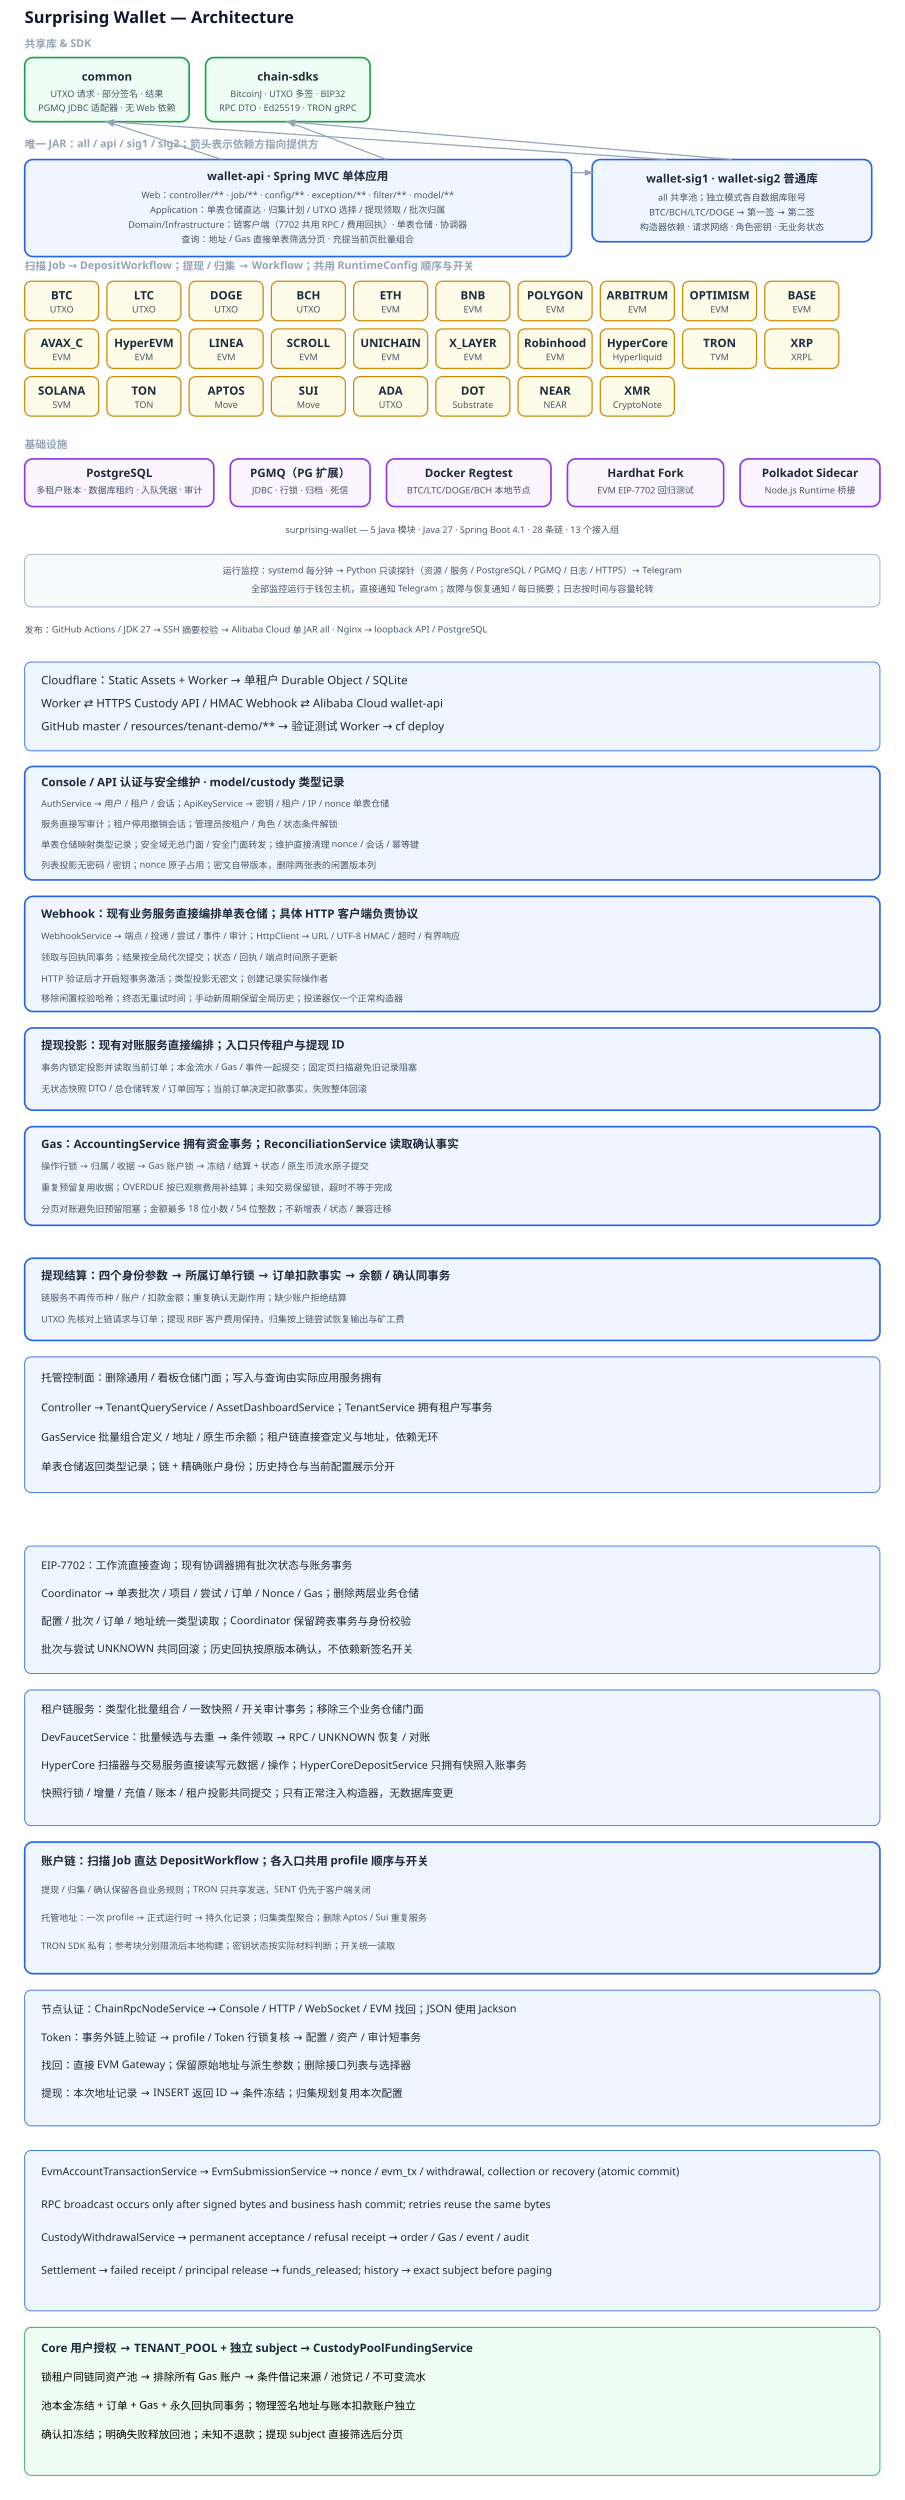
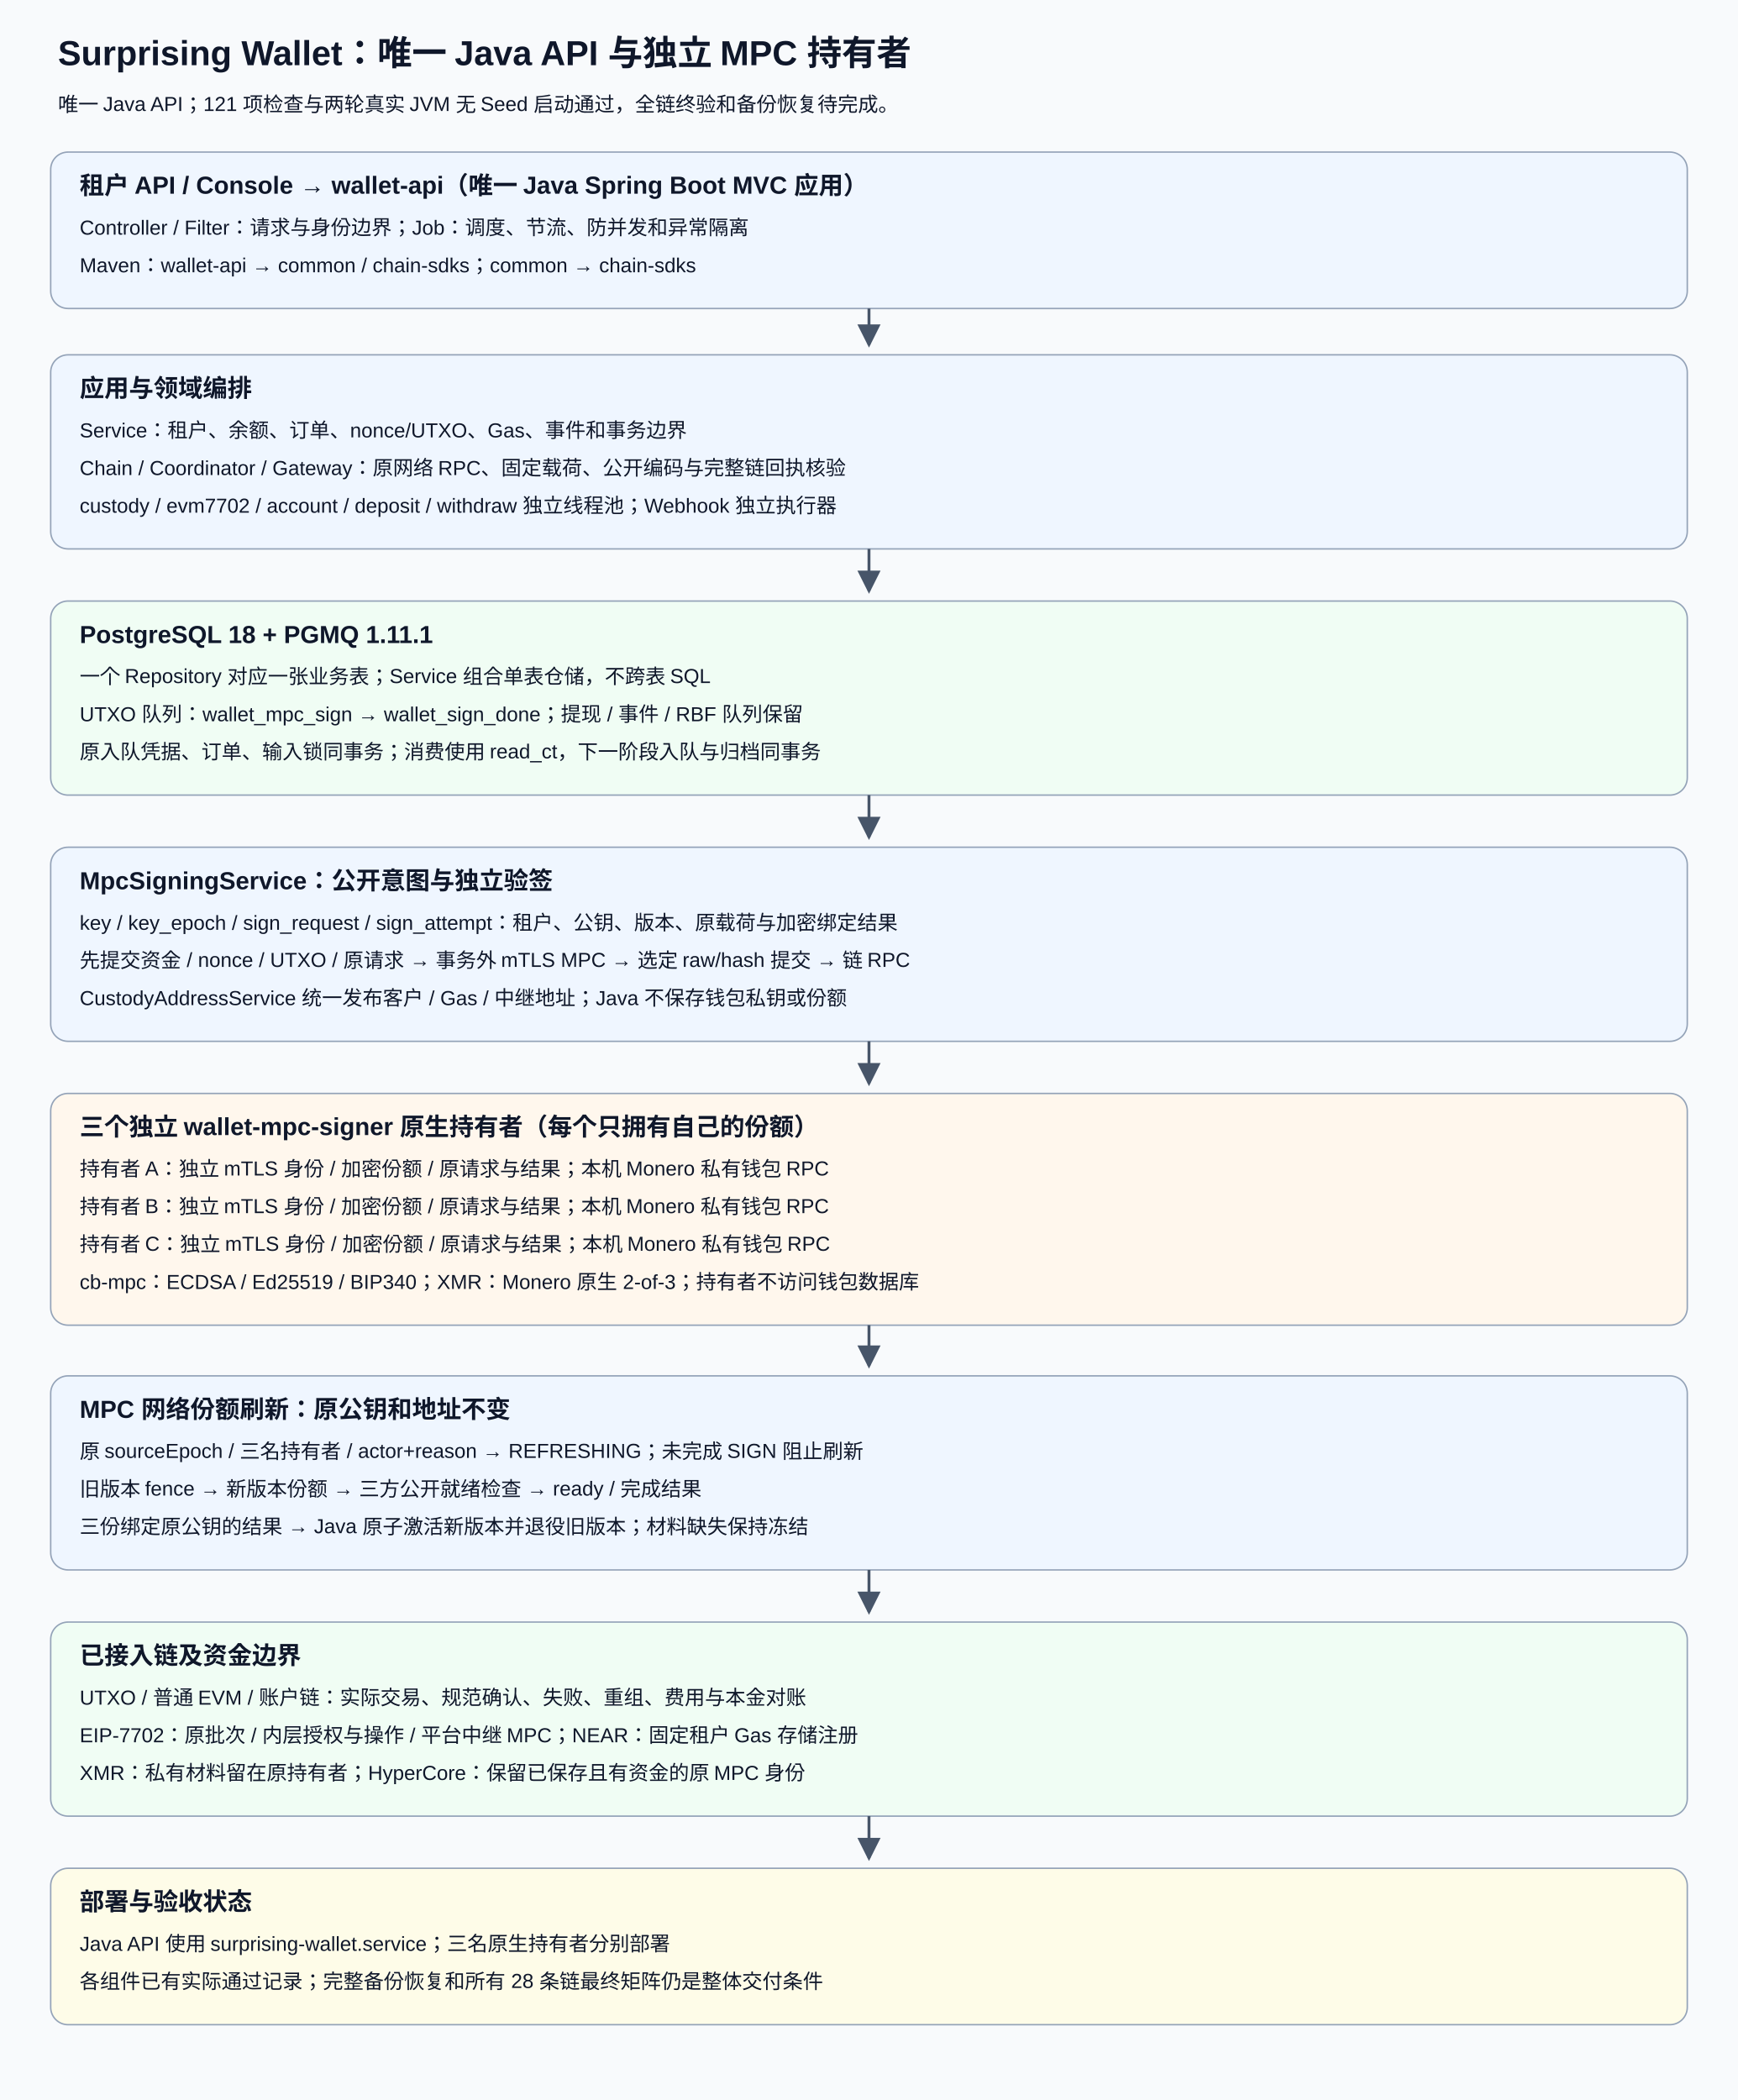
- <svg xmlns="http://www.w3.org/2000/svg" width="1100" height="3040" viewBox="0 0 1100 3040">
-   <style>
-     .svc   { fill: #eff6ff; stroke: #2563eb; stroke-width: 2; rx: 10; }
-     .lib   { fill: #f0fdf4; stroke: #16a34a; stroke-width: 2; rx: 10; }
-     .chain { fill: #fefce8; stroke: #ca8a04; stroke-width: 1.5; rx: 8; }
-     .infra { fill: #faf5ff; stroke: #9333ea; stroke-width: 2; rx: 10; }
-     .label { font: 14px sans-serif; font-weight: 700; fill: #1e293b; }
-     .desc  { font: 11px sans-serif; fill: #475569; }
-     .title { font: 20px sans-serif; font-weight: 700; fill: #0f172a; }
-     .sep   { font: 13px sans-serif; font-weight: 600; fill: #94a3b8; }
-     .arrow { stroke: #94a3b8; stroke-width: 1.5; marker-end: url(#arr); }
-   </style>
+ <svg xmlns="http://www.w3.org/2000/svg" width="1200" height="1450" viewBox="0 0 1200 1450">
  <defs>
-     <marker id="arr" markerWidth="8" markerHeight="8" refX="6" refY="2.5" orient="auto" markerUnits="strokeWidth">
-       <path d="M0,0 L0,5 L8,2.5 z" fill="#94a3b8" />
+     <marker id="arrow" markerWidth="8" markerHeight="8" refX="7" refY="4" orient="auto">
+       <path d="M0,0 L8,4 L0,8" fill="#475569" />
    </marker>
  </defs>
-   <text x="30" y="28" class="title">Surprising Wallet —  Architecture</text>
-   <text x="30" y="58" class="sep"> 共享库 &amp; SDK</text>
-   <rect x="30" y="70" width="200" height="78" class="lib" />
-   <text x="130" y="98" text-anchor="middle" class="label">common</text>
-   <text x="130" y="118" text-anchor="middle" class="desc">UTXO 请求 · 部分签名 · 结果</text>
-   <text x="130" y="135" text-anchor="middle" class="desc">PGMQ JDBC 适配器 · 无 Web 依赖</text>
-   <rect x="250" y="70" width="200" height="78" class="lib" />
-   <text x="350" y="98" text-anchor="middle" class="label">chain-sdks</text>
-   <text x="350" y="118" text-anchor="middle" class="desc">BitcoinJ · UTXO 多签 · BIP32</text>
-   <text x="350" y="135" text-anchor="middle" class="desc">RPC DTO · Ed25519 · TRON gRPC</text>
-   <text x="30" y="180" class="sep"> 唯一 JAR：all / api / sig1 / sig2；箭头表示依赖方指向提供方</text>
-   <rect x="30" y="194" width="665" height="118" class="svc" />
-   <text x="362" y="219" text-anchor="middle" class="label">wallet-api · Spring MVC 单体应用</text>
-   <text x="362" y="241" text-anchor="middle" class="desc">Web：controller/** · job/** · config/** · exception/** · filter/** · model/**</text>
-   <text x="362" y="259" text-anchor="middle" class="desc">Application：单表仓储直达 · 归集计划 / UTXO 选择 / 提现领取 / 批次归属</text>
-   <text x="362" y="277" text-anchor="middle" class="desc">Domain/Infrastructure：链客户端（7702 共用 RPC / 费用回执）· 单表仓储 · 协调器</text>
-   <text x="362" y="295" text-anchor="middle" class="desc">查询：地址 / Gas 直接单表筛选分页 · 充提当前页批量组合</text>
-   <rect x="720" y="194" width="340" height="100" class="svc" />
-   <text x="890" y="222" text-anchor="middle" class="label">wallet-sig1 · wallet-sig2 普通库</text>
-   <text x="890" y="244" text-anchor="middle" class="desc">all 共享池；独立模式各自数据库账号</text>
-   <text x="890" y="262" text-anchor="middle" class="desc">BTC/BCH/LTC/DOGE → 第一签 → 第二签</text>
-   <text x="890" y="280" text-anchor="middle" class="desc">构造器依赖 · 请求网络 · 角色密钥 · 无业务状态</text>
-   <line x1="695" y1="210" x2="720" y2="210" class="arrow" />
-   <line x1="270" y1="194" x2="130" y2="148" class="arrow" />
-   <line x1="470" y1="194" x2="350" y2="148" class="arrow" />
-   <line x1="810" y1="194" x2="130" y2="148" class="arrow" />
-   <line x1="890" y1="194" x2="350" y2="148" class="arrow" />
-   <text x="30" y="328" class="sep"> 扫描 Job → DepositWorkflow；提现 / 归集 → Workflow；共用 RuntimeConfig 顺序与开关</text>
-   <rect x="30" y="342" width="90" height="48" class="chain" />
-   <text x="75" y="364" text-anchor="middle" class="label">BTC</text>
-   <text x="75" y="380" text-anchor="middle" class="desc">UTXO</text>
-   <rect x="130" y="342" width="90" height="48" class="chain" />
-   <text x="175" y="364" text-anchor="middle" class="label">LTC</text>
-   <text x="175" y="380" text-anchor="middle" class="desc">UTXO</text>
-   <rect x="230" y="342" width="90" height="48" class="chain" />
-   <text x="275" y="364" text-anchor="middle" class="label">DOGE</text>
-   <text x="275" y="380" text-anchor="middle" class="desc">UTXO</text>
-   <rect x="330" y="342" width="90" height="48" class="chain" />
-   <text x="375" y="364" text-anchor="middle" class="label">BCH</text>
-   <text x="375" y="380" text-anchor="middle" class="desc">UTXO</text>
-   <rect x="430" y="342" width="90" height="48" class="chain" />
-   <text x="475" y="364" text-anchor="middle" class="label">ETH</text>
-   <text x="475" y="380" text-anchor="middle" class="desc">EVM</text>
-   <rect x="530" y="342" width="90" height="48" class="chain" />
-   <text x="575" y="364" text-anchor="middle" class="label">BNB</text>
-   <text x="575" y="380" text-anchor="middle" class="desc">EVM</text>
-   <rect x="630" y="342" width="90" height="48" class="chain" />
-   <text x="675" y="364" text-anchor="middle" class="label">POLYGON</text>
-   <text x="675" y="380" text-anchor="middle" class="desc">EVM</text>
-   <rect x="730" y="342" width="90" height="48" class="chain" />
-   <text x="775" y="364" text-anchor="middle" class="label">ARBITRUM</text>
-   <text x="775" y="380" text-anchor="middle" class="desc">EVM</text>
-   <rect x="830" y="342" width="90" height="48" class="chain" />
-   <text x="875" y="364" text-anchor="middle" class="label">OPTIMISM</text>
-   <text x="875" y="380" text-anchor="middle" class="desc">EVM</text>
-   <rect x="930" y="342" width="90" height="48" class="chain" />
-   <text x="975" y="364" text-anchor="middle" class="label">BASE</text>
-   <text x="975" y="380" text-anchor="middle" class="desc">EVM</text>
-   <rect x="30" y="400" width="90" height="48" class="chain" />
-   <text x="75" y="422" text-anchor="middle" class="label">AVAX_C</text>
-   <text x="75" y="438" text-anchor="middle" class="desc">EVM</text>
-   <rect x="130" y="400" width="90" height="48" class="chain" />
-   <text x="175" y="422" text-anchor="middle" class="label">HyperEVM</text>
-   <text x="175" y="438" text-anchor="middle" class="desc">EVM</text>
-   <rect x="230" y="400" width="90" height="48" class="chain" />
-   <text x="275" y="422" text-anchor="middle" class="label">LINEA</text>
-   <text x="275" y="438" text-anchor="middle" class="desc">EVM</text>
-   <rect x="330" y="400" width="90" height="48" class="chain" />
-   <text x="375" y="422" text-anchor="middle" class="label">SCROLL</text>
-   <text x="375" y="438" text-anchor="middle" class="desc">EVM</text>
-   <rect x="430" y="400" width="90" height="48" class="chain" />
-   <text x="475" y="422" text-anchor="middle" class="label">UNICHAIN</text>
-   <text x="475" y="438" text-anchor="middle" class="desc">EVM</text>
-   <rect x="530" y="400" width="90" height="48" class="chain" />
-   <text x="575" y="422" text-anchor="middle" class="label">X_LAYER</text>
-   <text x="575" y="438" text-anchor="middle" class="desc">EVM</text>
-   <rect x="630" y="400" width="90" height="48" class="chain" />
-   <text x="675" y="422" text-anchor="middle" class="label">Robinhood</text>
-   <text x="675" y="438" text-anchor="middle" class="desc">EVM</text>
-   <rect x="730" y="400" width="90" height="48" class="chain" />
-   <text x="775" y="422" text-anchor="middle" class="label">HyperCore</text>
-   <text x="775" y="438" text-anchor="middle" class="desc">Hyperliquid</text>
-   <rect x="830" y="400" width="90" height="48" class="chain" />
-   <text x="875" y="422" text-anchor="middle" class="label">TRON</text>
-   <text x="875" y="438" text-anchor="middle" class="desc">TVM</text>
-   <rect x="930" y="400" width="90" height="48" class="chain" />
-   <text x="975" y="422" text-anchor="middle" class="label">XRP</text>
-   <text x="975" y="438" text-anchor="middle" class="desc">XRPL</text>
-   <rect x="30" y="458" width="90" height="48" class="chain" />
-   <text x="75" y="480" text-anchor="middle" class="label">SOLANA</text>
-   <text x="75" y="496" text-anchor="middle" class="desc">SVM</text>
-   <rect x="130" y="458" width="90" height="48" class="chain" />
-   <text x="175" y="480" text-anchor="middle" class="label">TON</text>
-   <text x="175" y="496" text-anchor="middle" class="desc">TON</text>
-   <rect x="230" y="458" width="90" height="48" class="chain" />
-   <text x="275" y="480" text-anchor="middle" class="label">APTOS</text>
-   <text x="275" y="496" text-anchor="middle" class="desc">Move</text>
-   <rect x="330" y="458" width="90" height="48" class="chain" />
-   <text x="375" y="480" text-anchor="middle" class="label">SUI</text>
-   <text x="375" y="496" text-anchor="middle" class="desc">Move</text>
-   <rect x="430" y="458" width="90" height="48" class="chain" />
-   <text x="475" y="480" text-anchor="middle" class="label">ADA</text>
-   <text x="475" y="496" text-anchor="middle" class="desc">UTXO</text>
-   <rect x="530" y="458" width="90" height="48" class="chain" />
-   <text x="575" y="480" text-anchor="middle" class="label">DOT</text>
-   <text x="575" y="496" text-anchor="middle" class="desc">Substrate</text>
-   <rect x="630" y="458" width="90" height="48" class="chain" />
-   <text x="675" y="480" text-anchor="middle" class="label">NEAR</text>
-   <text x="675" y="496" text-anchor="middle" class="desc">NEAR</text>
-   <rect x="730" y="458" width="90" height="48" class="chain" />
-   <text x="775" y="480" text-anchor="middle" class="label">XMR</text>
-   <text x="775" y="496" text-anchor="middle" class="desc">CryptoNote</text>
-   <text x="30" y="545" class="sep"> 基础设施</text>
-   <rect x="30" y="558" width="230" height="58" class="infra" />
-   <text x="145" y="580" text-anchor="middle" class="label">PostgreSQL</text>
-   <text x="145" y="600" text-anchor="middle" class="desc">多租户账本 · 数据库租约 · 入队凭据 · 审计</text>
-   <rect x="280" y="558" width="170" height="58" class="infra" />
-   <text x="365" y="580" text-anchor="middle" class="label">PGMQ（PG 扩展）</text>
-   <text x="365" y="600" text-anchor="middle" class="desc">JDBC · 行锁 · 归档 · 死信</text>
-   <rect x="470" y="558" width="200" height="58" class="infra" />
-   <text x="570" y="580" text-anchor="middle" class="label">Docker Regtest</text>
-   <text x="570" y="600" text-anchor="middle" class="desc">BTC/LTC/DOGE/BCH 本地节点</text>
-   <rect x="690" y="558" width="190" height="58" class="infra" />
-   <text x="785" y="580" text-anchor="middle" class="label">Hardhat Fork</text>
-   <text x="785" y="600" text-anchor="middle" class="desc">EVM EIP-7702 回归测试</text>
-   <rect x="900" y="558" width="170" height="58" class="infra" />
-   <text x="985" y="580" text-anchor="middle" class="label">Polkadot Sidecar</text>
-   <text x="985" y="600" text-anchor="middle" class="desc">Node.js Runtime 桥接</text>
-   <text x="550" y="648" text-anchor="middle" class="desc" fill="#94a3b8" font-size="11">surprising-wallet — 5 Java 模块 · Java 27 · Spring Boot 4.1 · 28 条链 · 13 个接入组</text>
-   <text x="30" y="770" class="desc">发布：GitHub Actions / JDK 27 → SSH 摘要校验 → Alibaba Cloud 单 JAR all · Nginx → loopback API / PostgreSQL</text>
-   <rect x="30" y="674" width="1040" height="64" fill="#f8fafc" stroke="#94a3b8" rx="8" />
-   <text x="550" y="698" text-anchor="middle" class="desc">运行监控：systemd 每分钟 → Python 只读探针（资源 / 服务 / PostgreSQL / PGMQ / 日志 / HTTPS）→ Telegram</text>
-   <text x="550" y="720" text-anchor="middle" class="desc">全部监控运行于钱包主机，直接通知 Telegram；故障与恢复通知 / 每日摘要；日志按时间与容量轮转</text>
-   <rect x="30" y="805" width="1040" height="108" rx="8" fill="#eff6ff" stroke="#2563eb" />
-   <text x="50" y="832" style="font:14px sans-serif;fill:#1e293b">Cloudflare：Static Assets + Worker → 单租户 Durable Object / SQLite</text>
-   <text x="50" y="860" style="font:14px sans-serif;fill:#1e293b">Worker ⇄ HTTPS Custody API / HMAC Webhook ⇄ Alibaba Cloud wallet-api</text>
-   <text x="50" y="888" style="font:14px sans-serif;fill:#1e293b">GitHub master / resources/tenant-demo/** → 验证测试 Worker → cf deploy</text>
-   <rect x="30" y="932" width="1040" height="138" class="svc" />
-   <text x="50" y="956" class="label">Console / API 认证与安全维护 · model/custody 类型记录</text>
-   <text x="50" y="981" class="desc">AuthService → 用户 / 租户 / 会话；ApiKeyService → 密钥 / 租户 / IP / nonce 单表仓储</text>
-   <text x="50" y="1006" class="desc">服务直接写审计；租户停用撤销会话；管理员按租户 / 角色 / 状态条件解锁</text>
-   <text x="50" y="1031" class="desc">单表仓储映射类型记录；安全域无总门面 / 安全门面转发；维护直接清理 nonce / 会话 / 幂等键</text>
-   <text x="50" y="1056" class="desc">列表投影无密码 / 密钥；nonce 原子占用；密文自带版本，删除两张表的闲置版本列</text>
-   <rect x="30" y="1090" width="1040" height="140" class="svc" />
-   <text x="50" y="1116" class="label">Webhook：现有业务服务直接编排单表仓储；具体 HTTP 客户端负责协议</text>
-   <text x="50" y="1142" class="desc">WebhookService → 端点 / 投递 / 尝试 / 事件 / 审计；HttpClient → URL / UTF-8 HMAC / 超时 / 有界响应</text>
-   <text x="50" y="1168" class="desc">领取与回执同事务；结果按全局代次提交；状态 / 回执 / 端点时间原子更新</text>
-   <text x="50" y="1194" class="desc">HTTP 验证后才开启短事务激活；类型投影无密文；创建记录实际操作者</text>
-   <text x="50" y="1218" class="desc">移除闲置校验哈希；终态无重试时间；手动新周期保留全局历史；投递器仅一个正常构造器</text>
-   <rect x="30" y="1250" width="1040" height="100" class="svc" />
-   <text x="50" y="1276" class="label">提现投影：现有对账服务直接编排；入口只传租户与提现 ID</text>
-   <text x="50" y="1302" class="desc">事务内锁定投影并读取当前订单；本金流水 / Gas / 事件一起提交；固定页扫描避免旧记录阻塞</text>
-   <text x="50" y="1328" class="desc">无状态快照 DTO / 总仓储转发 / 订单回写；当前订单决定扣款事实，失败整体回滚</text>
-   <rect x="30" y="1370" width="1040" height="120" class="svc" />
-   <text x="50" y="1396" class="label">Gas：AccountingService 拥有资金事务；ReconciliationService 读取确认事实</text>
-   <text x="50" y="1422" class="desc">操作行锁 → 归属 / 收据 → Gas 账户锁 → 冻结 / 结算 + 状态 / 原生币流水原子提交</text>
-   <text x="50" y="1448" class="desc">重复预留复用收据；OVERDUE 按已观察费用补结算；未知交易保留锁，超时不等于完成</text>
-   <text x="50" y="1474" class="desc">分页对账避免旧预留阻塞；金额最多 18 位小数 / 54 位整数；不新增表 / 状态 / 兼容迁移</text>
-   <rect x="30" y="1530" width="1040" height="100" class="svc" />
-   <text x="50" y="1556" class="label">提现结算：四个身份参数 → 所属订单行锁 → 订单扣款事实 → 余额 / 确认同事务</text>
-   <text x="50" y="1582" class="desc">链服务不再传币种 / 账户 / 扣款金额；重复确认无副作用；缺少账户拒绝结算</text>
-   <text x="50" y="1608" class="desc">UTXO 先核对上链请求与订单；提现 RBF 客户费用保持，归集按上链尝试恢复输出与矿工费</text>
-   <rect x="30" y="1650" width="1040" height="165" rx="8" fill="#eff6ff" stroke="#2563eb" />
-   <text x="50" y="1680" style="font:13px sans-serif;fill:#1e293b">托管控制面：删除通用 / 看板仓储门面；写入与查询由实际应用服务拥有</text>
-   <text x="50" y="1716" style="font:13px sans-serif;fill:#1e293b">Controller → TenantQueryService / AssetDashboardService；TenantService 拥有租户写事务</text>
-   <text x="50" y="1752" style="font:13px sans-serif;fill:#1e293b">GasService 批量组合定义 / 地址 / 原生币余额；租户链直接查定义与地址，依赖无环</text>
-   <text x="50" y="1788" style="font:13px sans-serif;fill:#1e293b">单表仓储返回类型记录；链 + 精确账户身份；历史持仓与当前配置展示分开</text>
-   <rect x="30" y="1880" width="1040" height="155" rx="8" fill="#eff6ff" stroke="#2563eb" />
-   <text x="50" y="1908" style="font:13px sans-serif;fill:#1e293b">EIP-7702：工作流直接查询；现有协调器拥有批次状态与账务事务</text>
-   <text x="50" y="1942" style="font:13px sans-serif;fill:#1e293b">Coordinator → 单表批次 / 项目 / 尝试 / 订单 / Nonce / Gas；删除两层业务仓储</text>
-   <text x="50" y="1976" style="font:13px sans-serif;fill:#1e293b">配置 / 批次 / 订单 / 地址统一类型读取；Coordinator 保留跨表事务与身份校验</text>
-   <text x="50" y="2010" style="font:13px sans-serif;fill:#1e293b">批次与尝试 UNKNOWN 共同回滚；历史回执按原版本确认，不依赖新签名开关</text>
-   <rect x="30" y="2055" width="1040" height="165" rx="8" fill="#eff6ff" stroke="#2563eb" />
-   <text x="50" y="2083" style="font:13px sans-serif;fill:#1e293b">租户链服务：类型化批量组合 / 一致快照 / 开关审计事务；移除三个业务仓储门面</text>
-   <text x="50" y="2117" style="font:13px sans-serif;fill:#1e293b">DevFaucetService：批量候选与去重 → 条件领取 → RPC / UNKNOWN 恢复 / 对账</text>
-   <text x="50" y="2151" style="font:13px sans-serif;fill:#1e293b">HyperCore 扫描器与交易服务直接读写元数据 / 操作；HyperCoreDepositService 只拥有快照入账事务</text>
-   <text x="50" y="2185" style="font:13px sans-serif;fill:#1e293b">快照行锁 / 增量 / 充值 / 账本 / 租户投影共同提交；只有正常注入构造器，无数据库变更</text>
-   <rect x="30" y="2240" width="1040" height="160" class="svc" />
-   <text x="50" y="2268" class="label">账户链：扫描 Job 直达 DepositWorkflow；各入口共用 profile 顺序与开关</text>
-   <text x="50" y="2302" class="desc">提现 / 归集 / 确认保留各自业务规则；TRON 只共享发送，SENT 仍先于客户端关闭</text>
-   <text x="50" y="2336" class="desc">托管地址：一次 profile → 正式运行时 → 持久化记录；归集类型聚合；删除 Aptos / Sui 重复服务</text>
-   <text x="50" y="2370" class="desc">TRON SDK 私有；参考块分别限流后本地构建；密钥状态按实际材料判断；开关统一读取</text>
-   <rect x="30" y="2420" width="1040" height="165" rx="8" fill="#eff6ff" stroke="#2563eb" />
-   <text x="50" y="2448" style="font:13px sans-serif;fill:#1e293b">节点认证：ChainRpcNodeService → Console / HTTP / WebSocket / EVM 找回；JSON 使用 Jackson</text>
-   <text x="50" y="2482" style="font:13px sans-serif;fill:#1e293b">Token：事务外链上验证 → profile / Token 行锁复核 → 配置 / 资产 / 审计短事务</text>
-   <text x="50" y="2516" style="font:13px sans-serif;fill:#1e293b">找回：直接 EVM Gateway；保留原始地址与派生参数；删除接口列表与选择器</text>
-   <text x="50" y="2550" style="font:13px sans-serif;fill:#1e293b">提现：本次地址记录 → INSERT 返回 ID → 条件冻结；归集规划复用本次配置</text>
-   <rect x="30" y="2615" width="1040" height="195" rx="8" fill="#eff6ff" stroke="#2563eb" />
-   <text x="50" y="2645" style="font:13px sans-serif;fill:#1e293b">EvmAccountTransactionService → EvmSubmissionService → nonce / evm_tx / withdrawal, collection or recovery (atomic commit)</text>
-   <text x="50" y="2685" style="font:13px sans-serif;fill:#1e293b">RPC broadcast occurs only after signed bytes and business hash commit; retries reuse the same bytes</text>
-   <text x="50" y="2725" style="font:13px sans-serif;fill:#1e293b">CustodyWithdrawalService → permanent acceptance / refusal receipt → order / Gas / event / audit</text>
-   <text x="50" y="2765" style="font:13px sans-serif;fill:#1e293b">Settlement → failed receipt / principal release → funds_released; history → exact subject before paging</text>
-   <rect x="30" y="2830" width="1040" height="180" rx="8" fill="#f0fdf4" stroke="#16a34a" />
-   <text x="50" y="2860" class="label">Core 用户授权 → TENANT_POOL + 独立 subject → CustodyPoolFundingService</text>
-   <text x="50" y="2895" style="font:13px sans-serif">锁租户同链同资产池 → 排除所有 Gas 账户 → 条件借记来源 / 池贷记 / 不可变流水</text>
-   <text x="50" y="2930" style="font:13px sans-serif">池本金冻结 + 订单 + Gas + 永久回执同事务；物理签名地址与账本扣款账户独立</text>
-   <text x="50" y="2965" style="font:13px sans-serif">确认扣冻结；明确失败释放回池；未知不退款；提现 subject 直接筛选后分页</text>
+   <style>text{font-family:Arial,"Noto Sans SC",sans-serif;fill:#0f172a}.title{font-size:24px;font-weight:bold}.label{font-size:17px;font-weight:bold}.body{font-size:14px}.arrow{stroke:#475569;stroke-width:2;marker-end:url(#arrow)}</style>
+   <rect width="1200" height="100%" fill="#f8fafc" />
+   <text x="40" y="45" class="title">Surprising Wallet：唯一 Java API 与独立 MPC 持有者</text>
+   <text x="40" y="77" class="body">唯一 Java API；121 项检查与两轮真实 JVM 无 Seed 启动通过，全链终验和备份恢复待完成。</text>
+   <g id="clients">
+     <rect x="35" y="105" width="1130" height="108" rx="12" fill="#eff6ff" stroke="#94a3b8" />
+     <text x="55" y="134" class="label">租户 API / Console → wallet-api（唯一 Java Spring Boot MVC 应用）</text>
+     <text x="55" y="162" class="body">Controller / Filter：请求与身份边界；Job：调度、节流、防并发和异常隔离</text>
+     <text x="55" y="188" class="body">Maven：wallet-api → common / chain-sdks；common → chain-sdks</text>
+   </g>
+   <path d="M600,213 V238" class="arrow" />
+   <g id="application">
+     <rect x="35" y="245" width="1130" height="134" rx="12" fill="#eff6ff" stroke="#94a3b8" />
+     <text x="55" y="274" class="label">应用与领域编排</text>
+     <text x="55" y="302" class="body">Service：租户、余额、订单、nonce/UTXO、Gas、事件和事务边界</text>
+     <text x="55" y="328" class="body">Chain / Coordinator / Gateway：原网络 RPC、固定载荷、公开编码与完整链回执核验</text>
+     <text x="55" y="354" class="body">custody / evm7702 / account / deposit / withdraw 独立线程池；Webhook 独立执行器</text>
+   </g>
+   <path d="M600,379 V408" class="arrow" />
+   <g id="persistence">
+     <rect x="35" y="415" width="1130" height="134" rx="12" fill="#f0fdf4" stroke="#94a3b8" />
+     <text x="55" y="444" class="label">PostgreSQL 18 + PGMQ 1.11.1</text>
+     <text x="55" y="472" class="body">一个 Repository 对应一张业务表；Service 组合单表仓储，不跨表 SQL</text>
+     <text x="55" y="498" class="body">UTXO 队列：wallet_mpc_sign → wallet_sign_done；提现 / 事件 / RBF 队列保留</text>
+     <text x="55" y="524" class="body">原入队凭据、订单、输入锁同事务；消费使用 read_ct，下一阶段入队与归档同事务</text>
+   </g>
+   <path d="M600,549 V578" class="arrow" />
+   <g id="mpc-coordinator">
+     <rect x="35" y="585" width="1130" height="134" rx="12" fill="#eff6ff" stroke="#94a3b8" />
+     <text x="55" y="614" class="label">MpcSigningService：公开意图与独立验签</text>
+     <text x="55" y="642" class="body">key / key_epoch / sign_request / sign_attempt：租户、公钥、版本、原载荷与加密绑定结果</text>
+     <text x="55" y="668" class="body">先提交资金 / nonce / UTXO / 原请求 → 事务外 mTLS MPC → 选定 raw/hash 提交 → 链 RPC</text>
+     <text x="55" y="694" class="body">CustodyAddressService 统一发布客户 / Gas / 中继地址；Java 不保存钱包私钥或份额</text>
+   </g>
+   <path d="M600,719 V748" class="arrow" />
+   <g id="holders">
+     <rect x="35" y="755" width="1130" height="160" rx="12" fill="#fff7ed" stroke="#94a3b8" />
+     <text x="55" y="784" class="label">三个独立 wallet-mpc-signer 原生持有者（每个只拥有自己的份额）</text>
+     <text x="55" y="812" class="body">持有者 A：独立 mTLS 身份 / 加密份额 / 原请求与结果；本机 Monero 私有钱包 RPC</text>
+     <text x="55" y="838" class="body">持有者 B：独立 mTLS 身份 / 加密份额 / 原请求与结果；本机 Monero 私有钱包 RPC</text>
+     <text x="55" y="864" class="body">持有者 C：独立 mTLS 身份 / 加密份额 / 原请求与结果；本机 Monero 私有钱包 RPC</text>
+     <text x="55" y="890" class="body">cb-mpc：ECDSA / Ed25519 / BIP340；XMR：Monero 原生 2-of-3；持有者不访问钱包数据库</text>
+   </g>
+   <path d="M600,915 V943" class="arrow" />
+   <g id="mpc-network-share-refresh">
+     <rect x="35" y="950" width="1130" height="134" rx="12" fill="#eff6ff" stroke="#94a3b8" />
+     <text x="55" y="979" class="label">MPC 网络份额刷新：原公钥和地址不变</text>
+     <text x="55" y="1007" class="body">原 sourceEpoch / 三名持有者 / actor+reason → REFRESHING；未完成 SIGN 阻止刷新</text>
+     <text x="55" y="1033" class="body">旧版本 fence → 新版本份额 → 三方公开就绪检查 → ready / 完成结果</text>
+     <text x="55" y="1059" class="body">三份绑定原公钥的结果 → Java 原子激活新版本并退役旧版本；材料缺失保持冻结</text>
+   </g>
+   <path d="M600,1084 V1113" class="arrow" />
+   <g id="chain-integration">
+     <rect x="35" y="1120" width="1130" height="134" rx="12" fill="#f0fdf4" stroke="#94a3b8" />
+     <text x="55" y="1149" class="label">已接入链及资金边界</text>
+     <text x="55" y="1177" class="body">UTXO / 普通 EVM / 账户链：实际交易、规范确认、失败、重组、费用与本金对账</text>
+     <text x="55" y="1203" class="body">EIP-7702：原批次 / 内层授权与操作 / 平台中继 MPC；NEAR：固定租户 Gas 存储注册</text>
+     <text x="55" y="1229" class="body">XMR：私有材料留在原持有者；HyperCore：保留已保存且有资金的原 MPC 身份</text>
+   </g>
+   <path d="M600,1254 V1283" class="arrow" />
+   <g id="delivery">
+     <rect x="35" y="1290" width="1130" height="108" rx="12" fill="#fefce8" stroke="#94a3b8" />
+     <text x="55" y="1319" class="label">部署与验收状态</text>
+     <text x="55" y="1347" class="body">Java API 使用 surprising-wallet.service；三名原生持有者分别部署</text>
+     <text x="55" y="1373" class="body">各组件已有实际通过记录；完整备份恢复和所有 28 条链最终矩阵仍是整体交付条件</text>
+   </g>
</svg>
